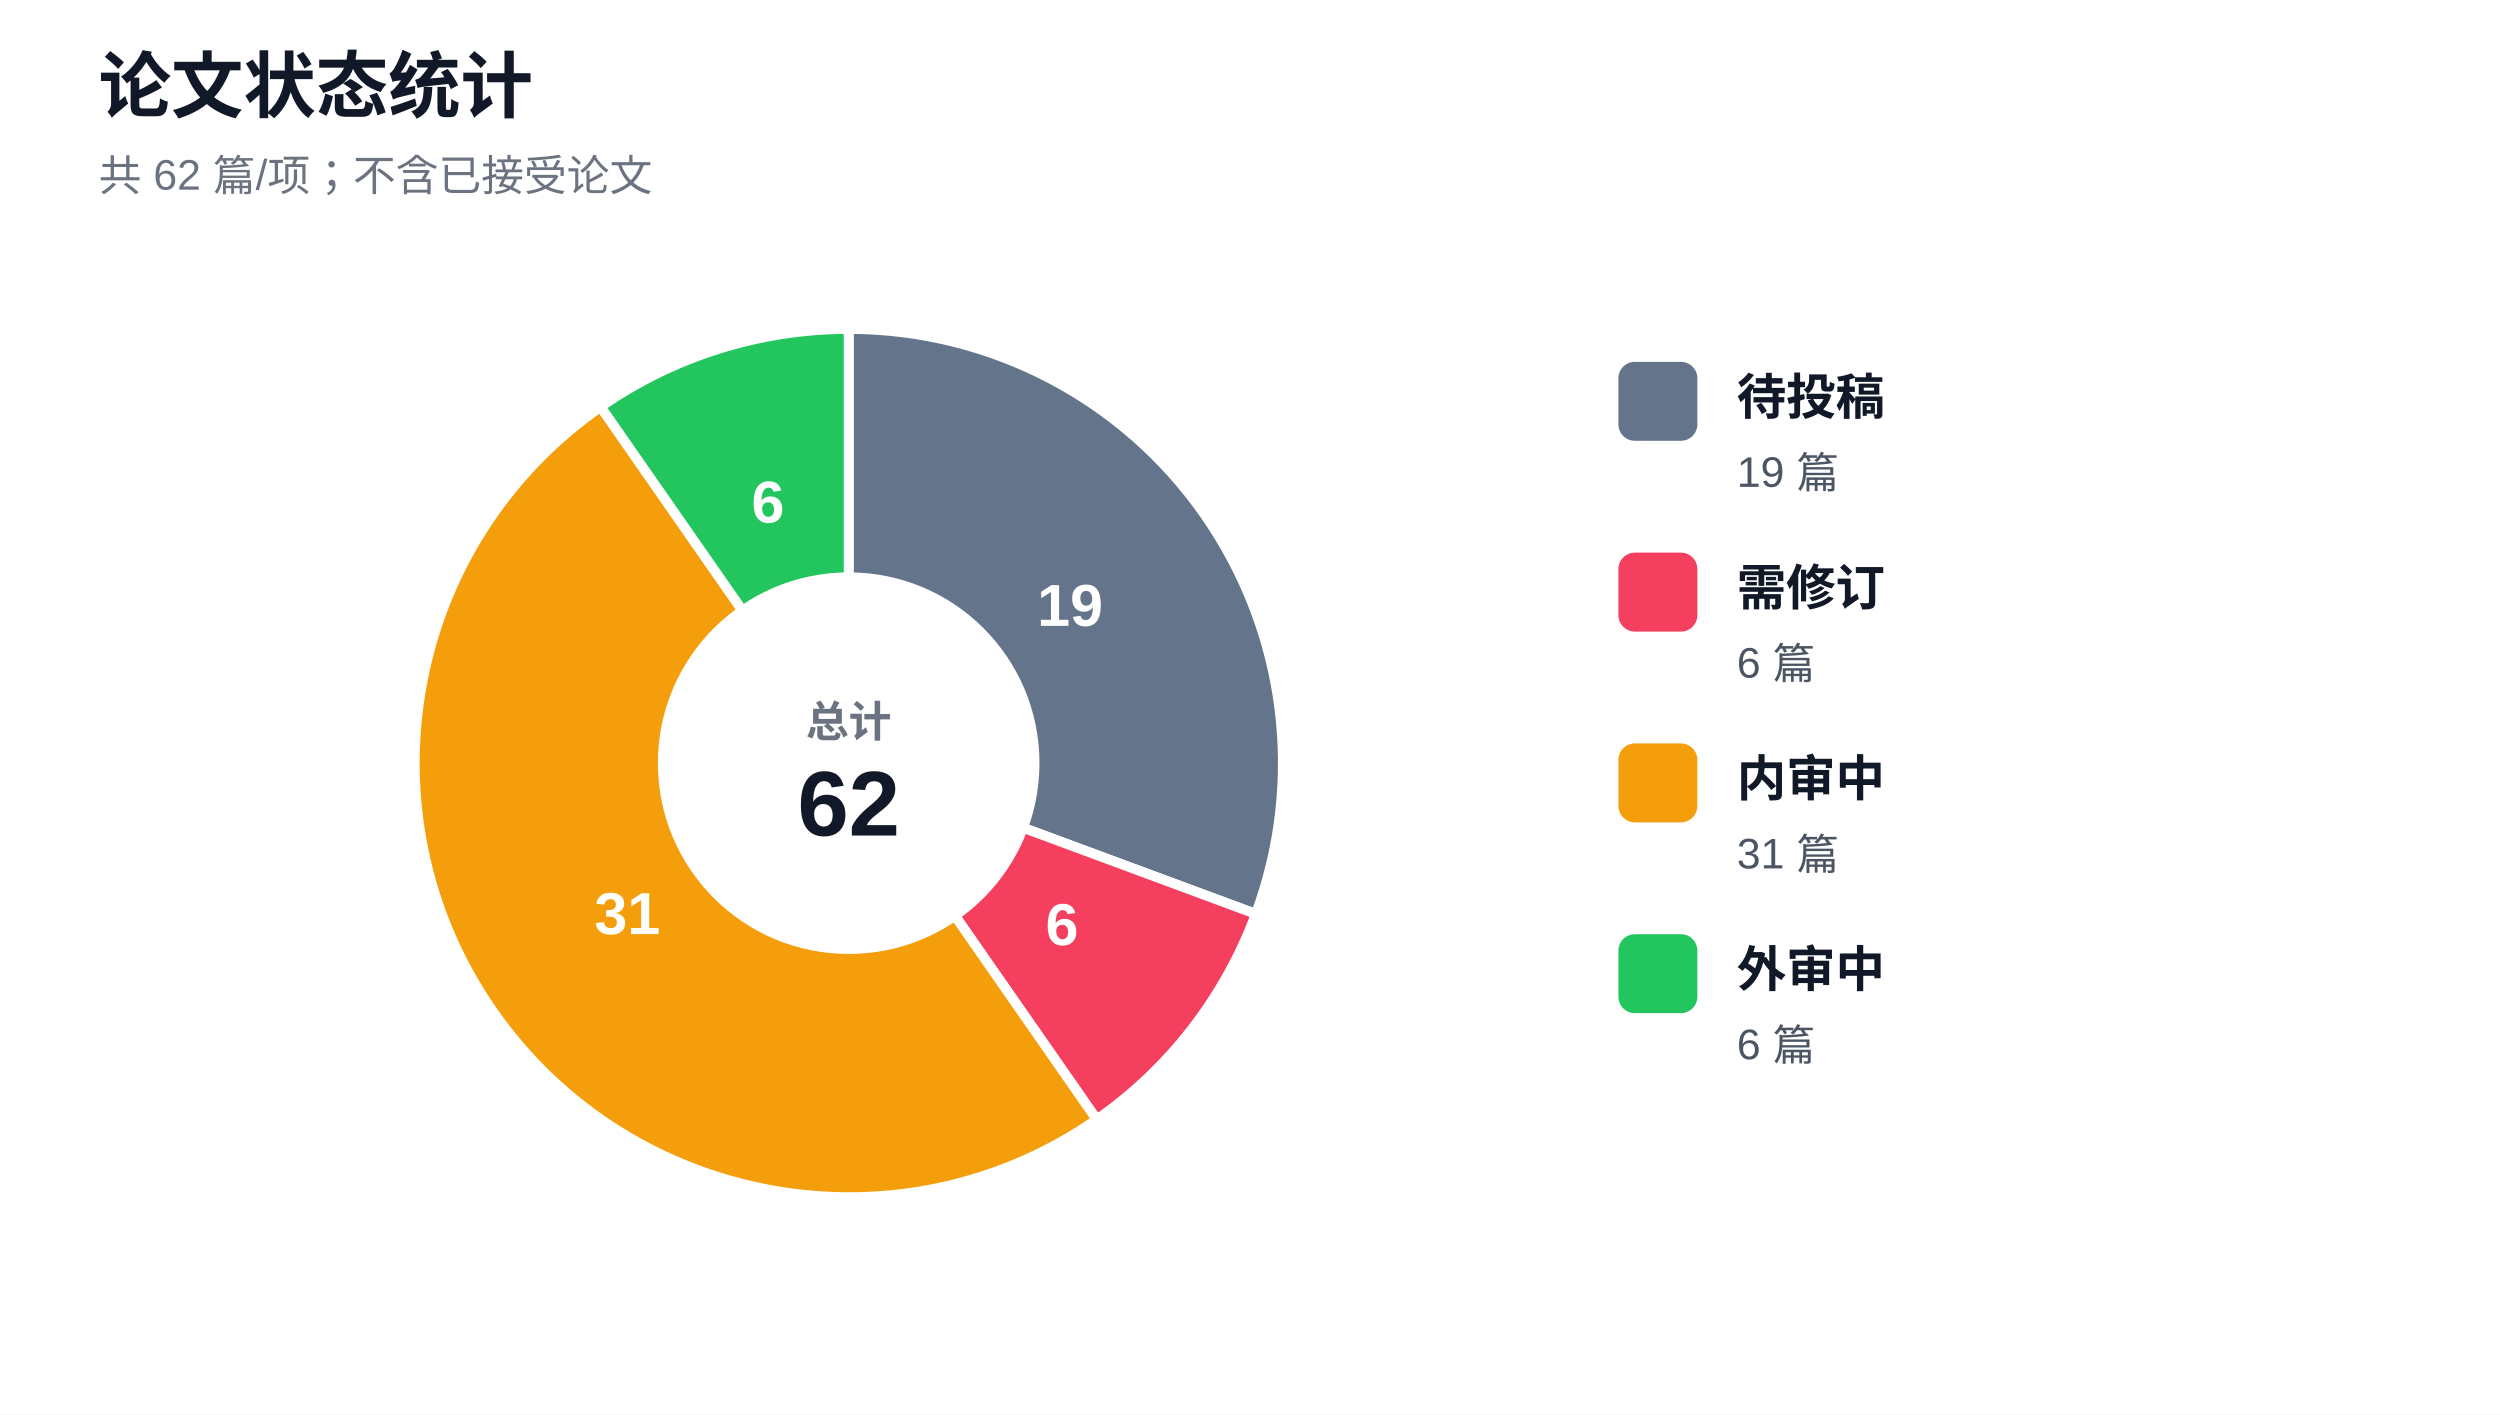
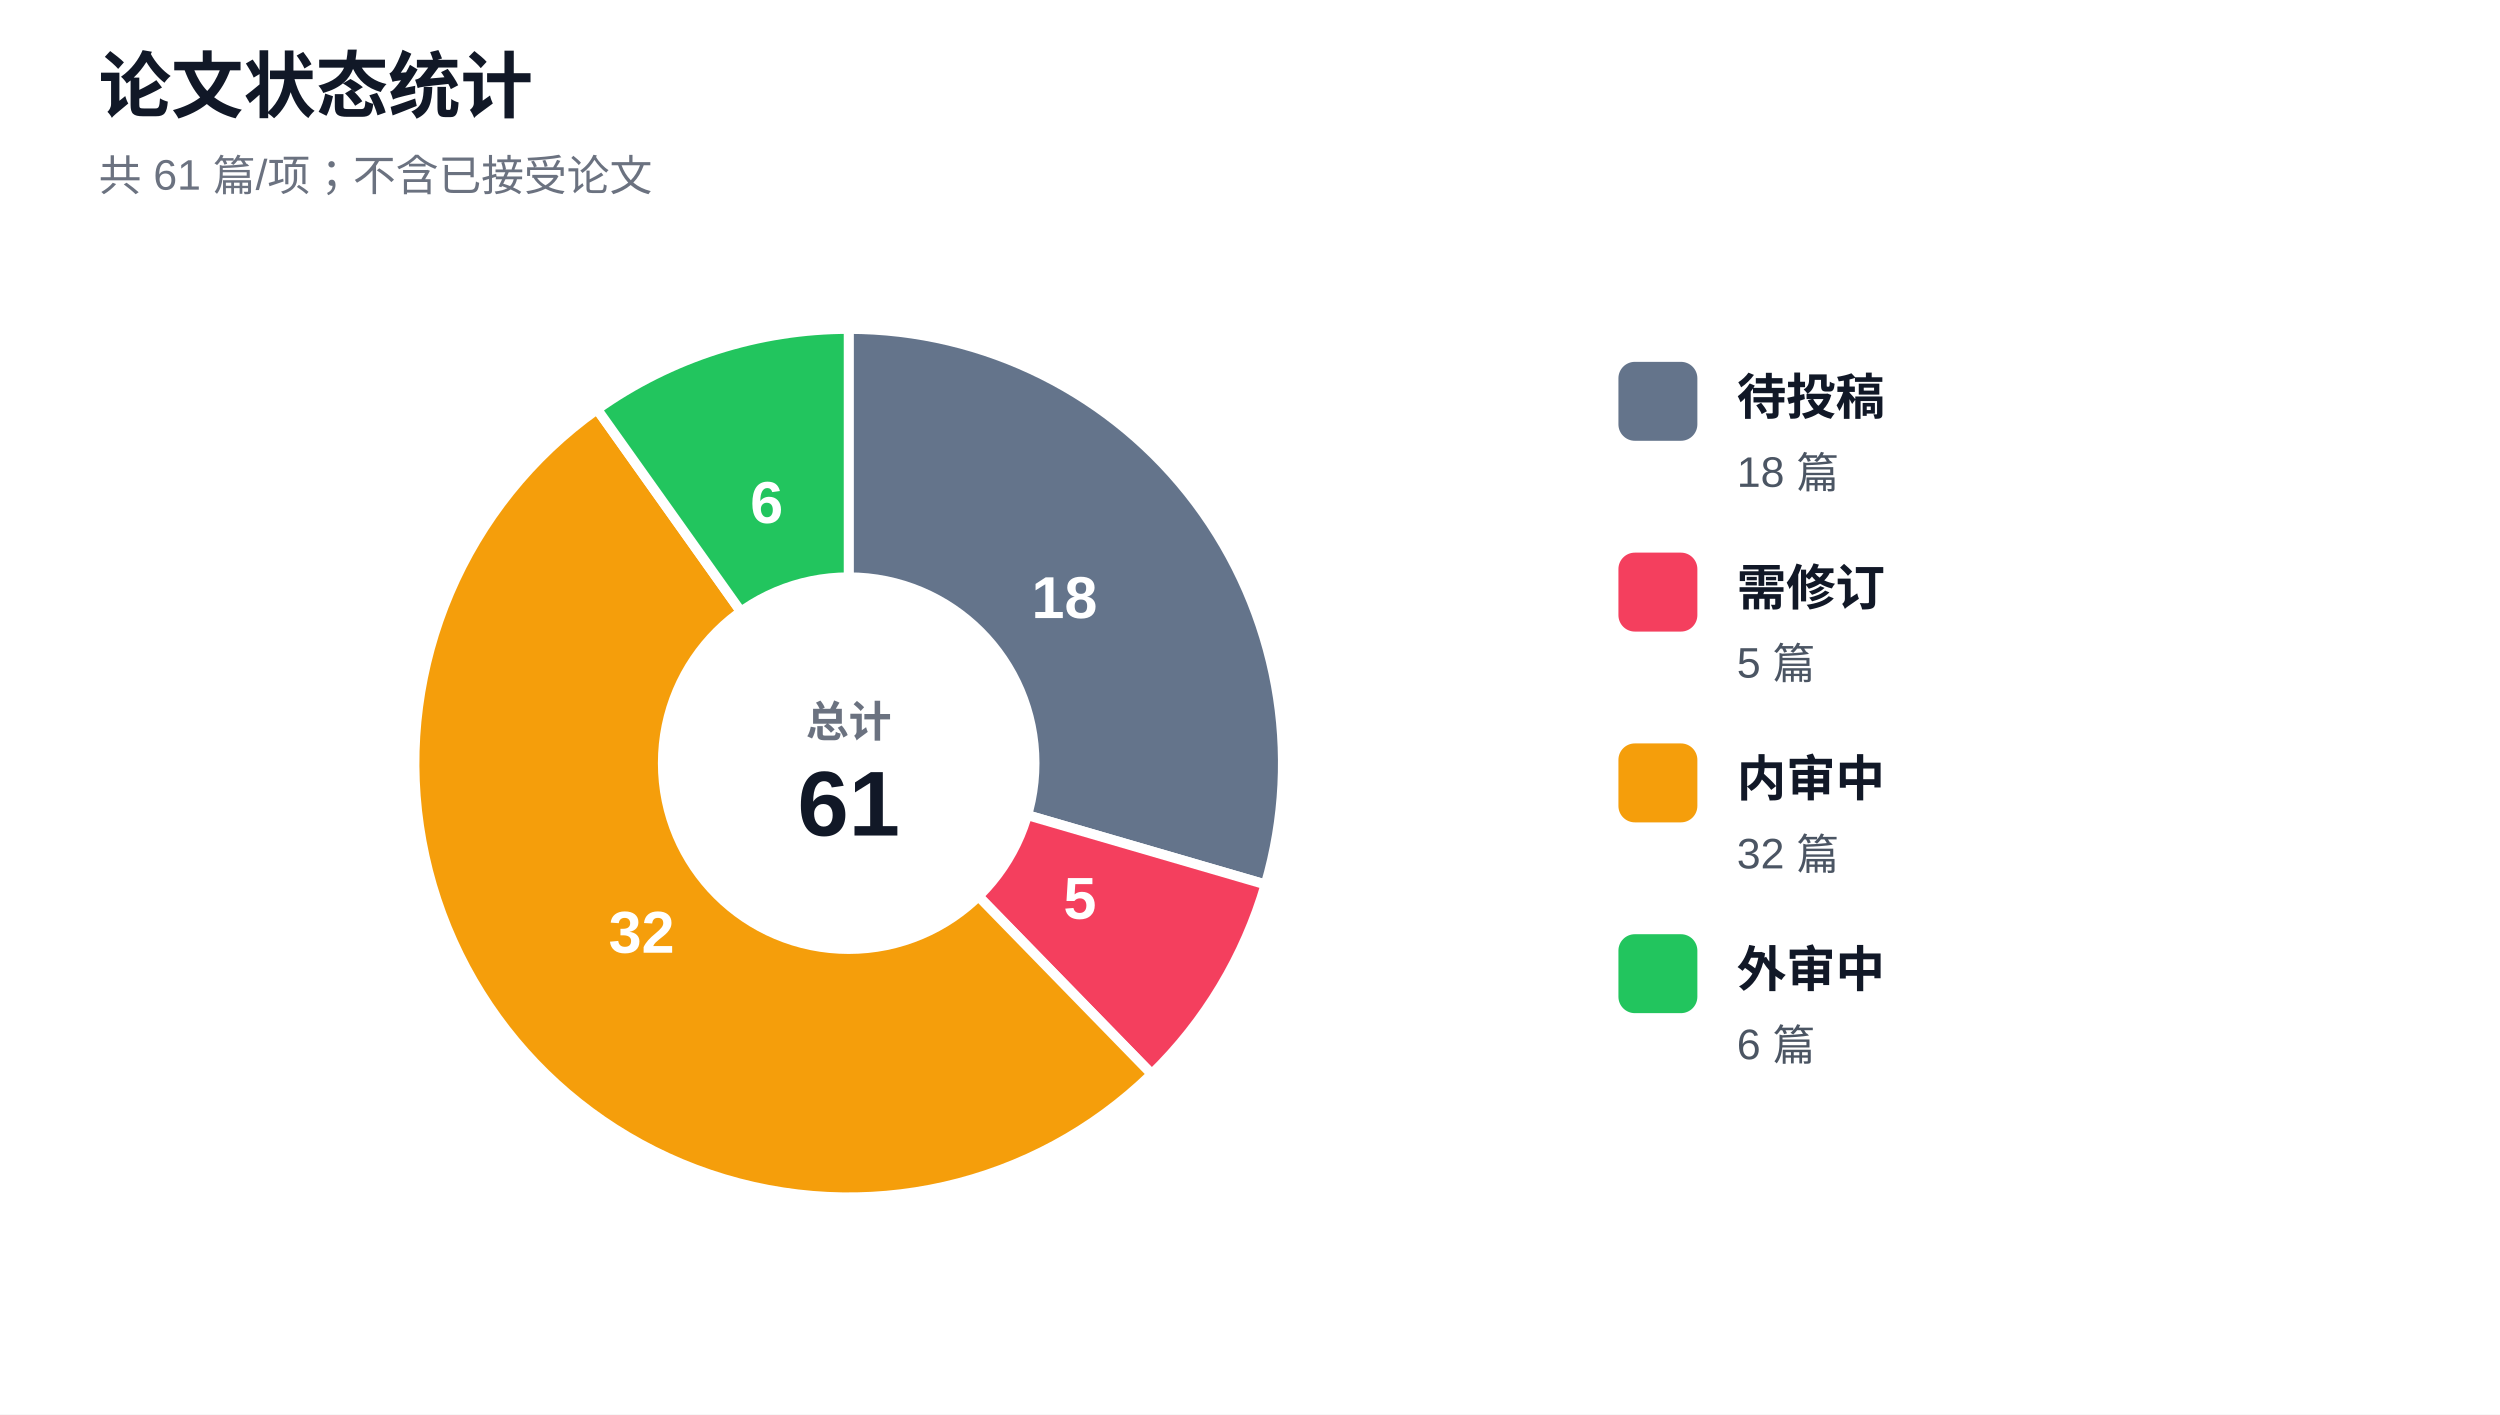
<svg xmlns="http://www.w3.org/2000/svg" width="760" height="430" viewBox="0 0 760 430" role="img" aria-labelledby="title desc">
  <rect width="760" height="430" fill="#ffffff" />
  <text x="30" y="34" fill="#111827" font-family="Arial, Microsoft YaHei, sans-serif" font-size="22" font-weight="700">论文状态统计</text>
-   <text x="30" y="58" fill="#6b7280" font-family="Arial, Microsoft YaHei, sans-serif" font-size="13">共 62 篇/项；不含已接受论文</text>
+   <text x="30" y="58" fill="#6b7280" font-family="Arial, Microsoft YaHei, sans-serif" font-size="13">共 61 篇/项；不含已接受论文</text>
  <g font-family="Arial, Microsoft YaHei, sans-serif">
-     <path d="M 258 232 L 258 100 A 132 132 0 0 1 381.783 277.844 Z" fill="#64748b" stroke="#ffffff" stroke-width="3" />
-     <text x="325.303" y="185.156" fill="#ffffff" font-size="18" font-weight="800" text-anchor="middle" dominant-baseline="middle">19</text>
-     <path d="M 258 232 L 381.783 277.844 A 132 132 0 0 1 333.407 340.341 Z" fill="#f43f5e" stroke="#ffffff" stroke-width="3" />
-     <text x="322.844" y="282.193" fill="#ffffff" font-size="18" font-weight="800" text-anchor="middle" dominant-baseline="middle">6</text>
-     <path d="M 258 232 L 333.407 340.341 A 132 132 0 0 1 182.593 123.659 Z" fill="#f59e0b" stroke="#ffffff" stroke-width="3" />
-     <text x="190.697" y="278.844" fill="#ffffff" font-size="18" font-weight="800" text-anchor="middle" dominant-baseline="middle">31</text>
-     <path d="M 258 232 L 182.593 123.659 A 132 132 0 0 1 258 100 Z" fill="#22c55e" stroke="#ffffff" stroke-width="3" />
-     <text x="233.452" y="153.761" fill="#ffffff" font-size="18" font-weight="800" text-anchor="middle" dominant-baseline="middle">6</text>
+     <path d="M 258 232 L 258 100 A 132 132 0 0 1 384.74 268.892 Z" fill="#64748b" stroke="#ffffff" stroke-width="3" />
+     <text x="323.587" y="182.782" fill="#ffffff" font-size="18" font-weight="800" text-anchor="middle" dominant-baseline="middle">18</text>
+     <path d="M 258 232 L 384.74 268.892 A 132 132 0 0 1 350.129 326.532 Z" fill="#f43f5e" stroke="#ffffff" stroke-width="3" />
+     <text x="328.3" y="274.213" fill="#ffffff" font-size="18" font-weight="800" text-anchor="middle" dominant-baseline="middle">5</text>
+     <path d="M 258 232 L 350.129 326.532 A 132 132 0 1 1 181.516 124.416 Z" fill="#f59e0b" stroke="#ffffff" stroke-width="3" />
+     <text x="195.034" y="284.529" fill="#ffffff" font-size="18" font-weight="800" text-anchor="middle" dominant-baseline="middle">32</text>
+     <path d="M 258 232 L 181.516 124.416 A 132 132 0 0 1 258 100 Z" fill="#22c55e" stroke="#ffffff" stroke-width="3" />
+     <text x="233.063" y="153.884" fill="#ffffff" font-size="18" font-weight="800" text-anchor="middle" dominant-baseline="middle">6</text>
    <circle cx="258" cy="232" r="58" fill="#ffffff" />
    <text x="258" y="224" fill="#6b7280" font-size="13" font-weight="700" text-anchor="middle">总计</text>
-     <text x="258" y="254" fill="#111827" font-size="28" font-weight="700" text-anchor="middle">62</text>
+     <text x="258" y="254" fill="#111827" font-size="28" font-weight="700" text-anchor="middle">61</text>
  </g>
  <g font-family="Arial, Microsoft YaHei, sans-serif">
    <rect x="492" y="110" width="24" height="24" rx="5" fill="#64748b" />
    <text x="528" y="126" fill="#111827" font-size="15" font-weight="700">待投稿</text>
-     <text x="528" y="148" fill="#4b5563" font-size="13">19 篇</text>
+     <text x="528" y="148" fill="#4b5563" font-size="13">18 篇</text>
    <rect x="492" y="168" width="24" height="24" rx="5" fill="#f43f5e" />
    <text x="528" y="184" fill="#111827" font-size="15" font-weight="700">需修订</text>
-     <text x="528" y="206" fill="#4b5563" font-size="13">6 篇</text>
+     <text x="528" y="206" fill="#4b5563" font-size="13">5 篇</text>
    <rect x="492" y="226" width="24" height="24" rx="5" fill="#f59e0b" />
    <text x="528" y="242" fill="#111827" font-size="15" font-weight="700">内审中</text>
-     <text x="528" y="264" fill="#4b5563" font-size="13">31 篇</text>
+     <text x="528" y="264" fill="#4b5563" font-size="13">32 篇</text>
    <rect x="492" y="284" width="24" height="24" rx="5" fill="#22c55e" />
    <text x="528" y="300" fill="#111827" font-size="15" font-weight="700">外审中</text>
    <text x="528" y="322" fill="#4b5563" font-size="13">6 篇</text>
  </g>
</svg>
